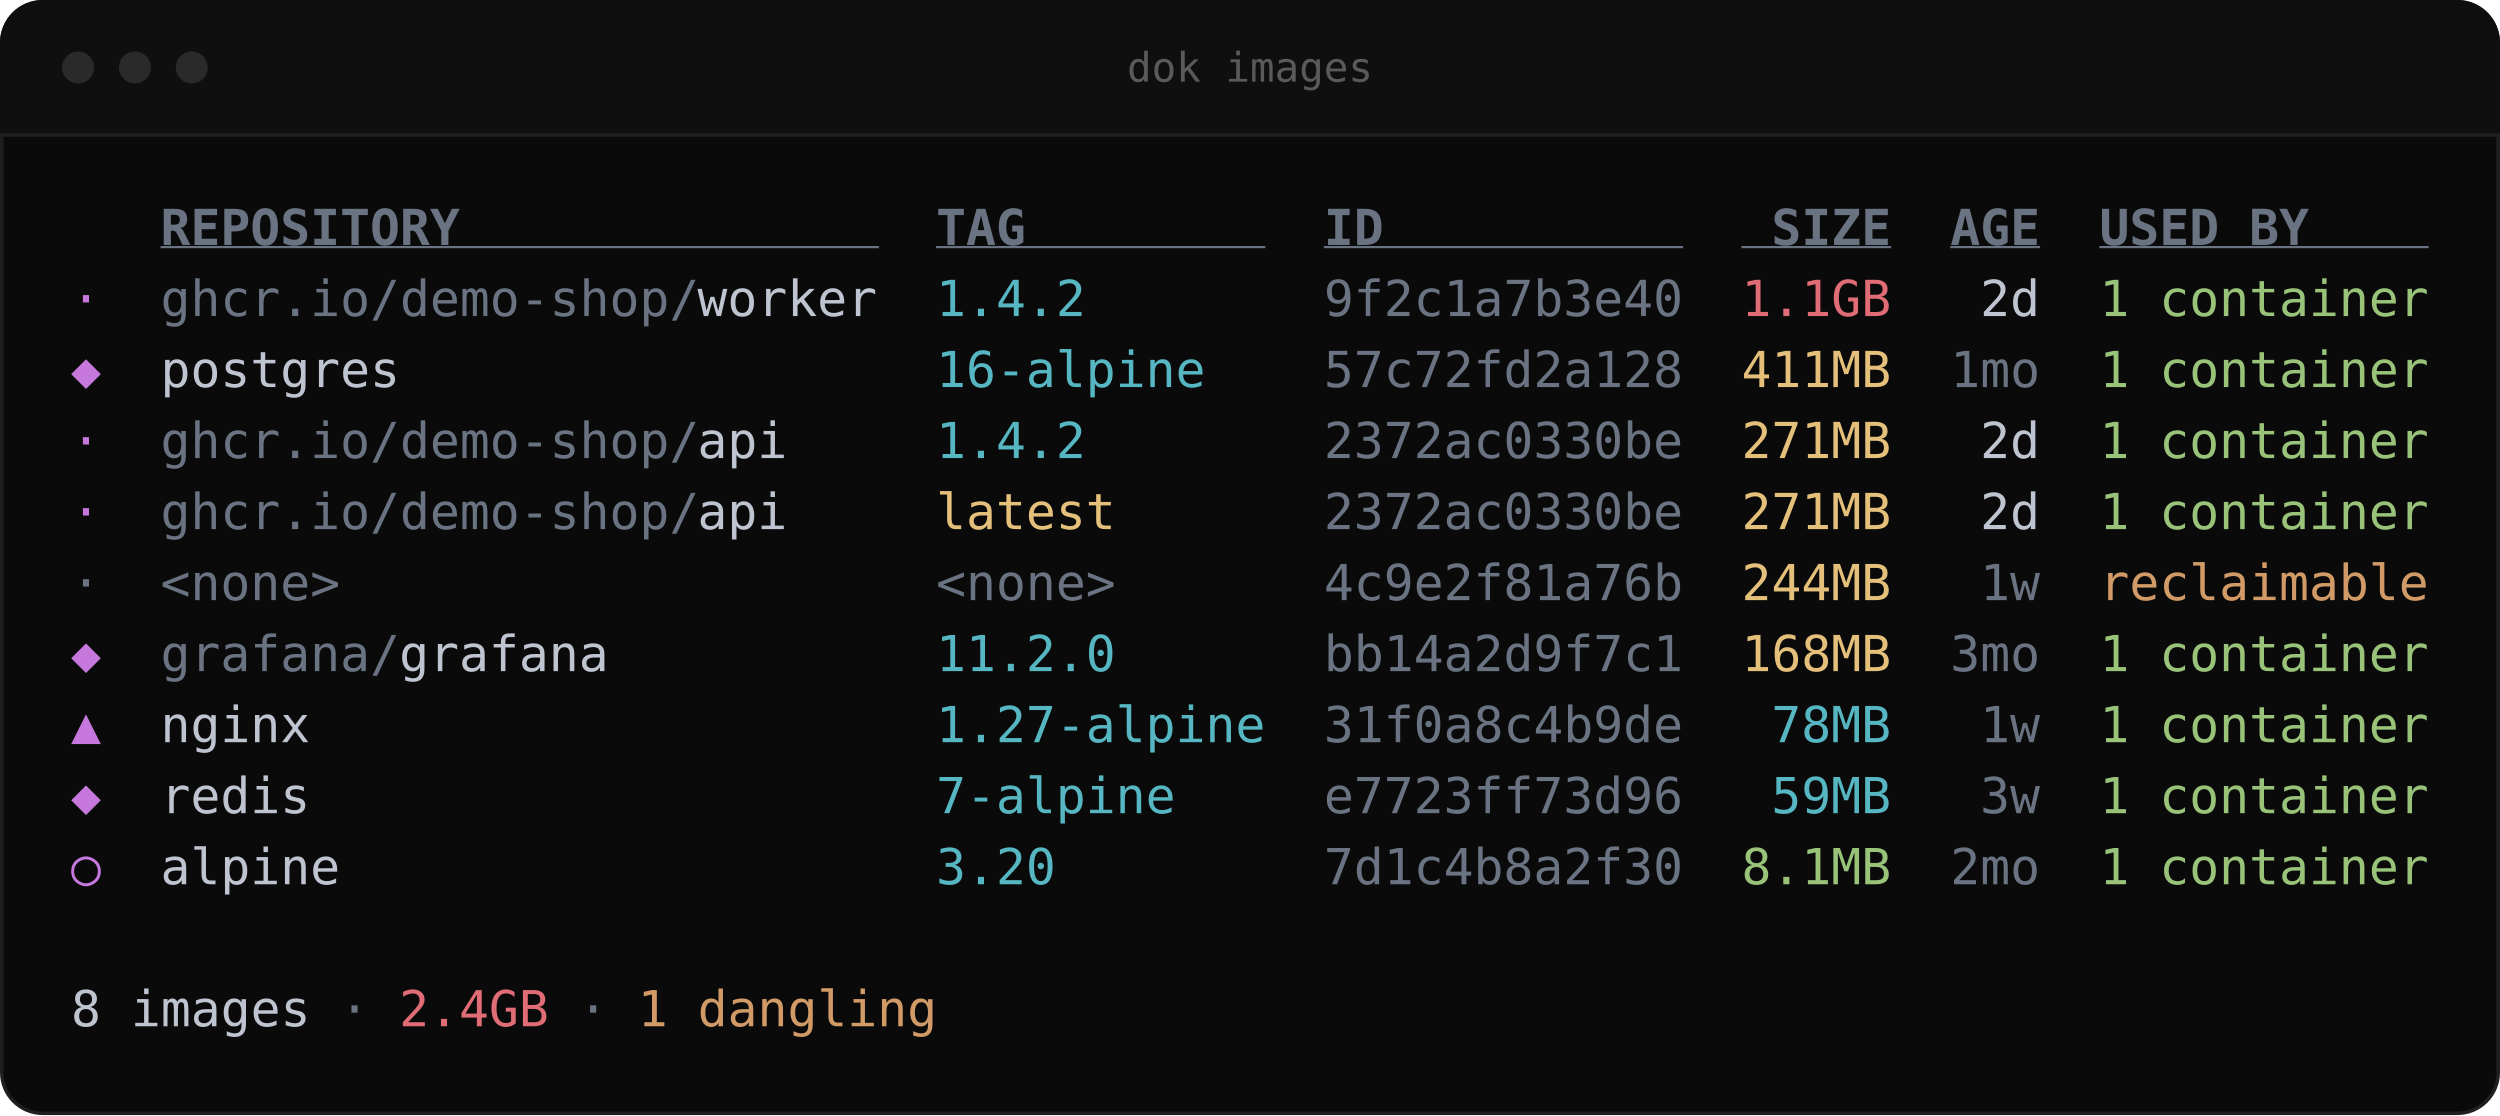
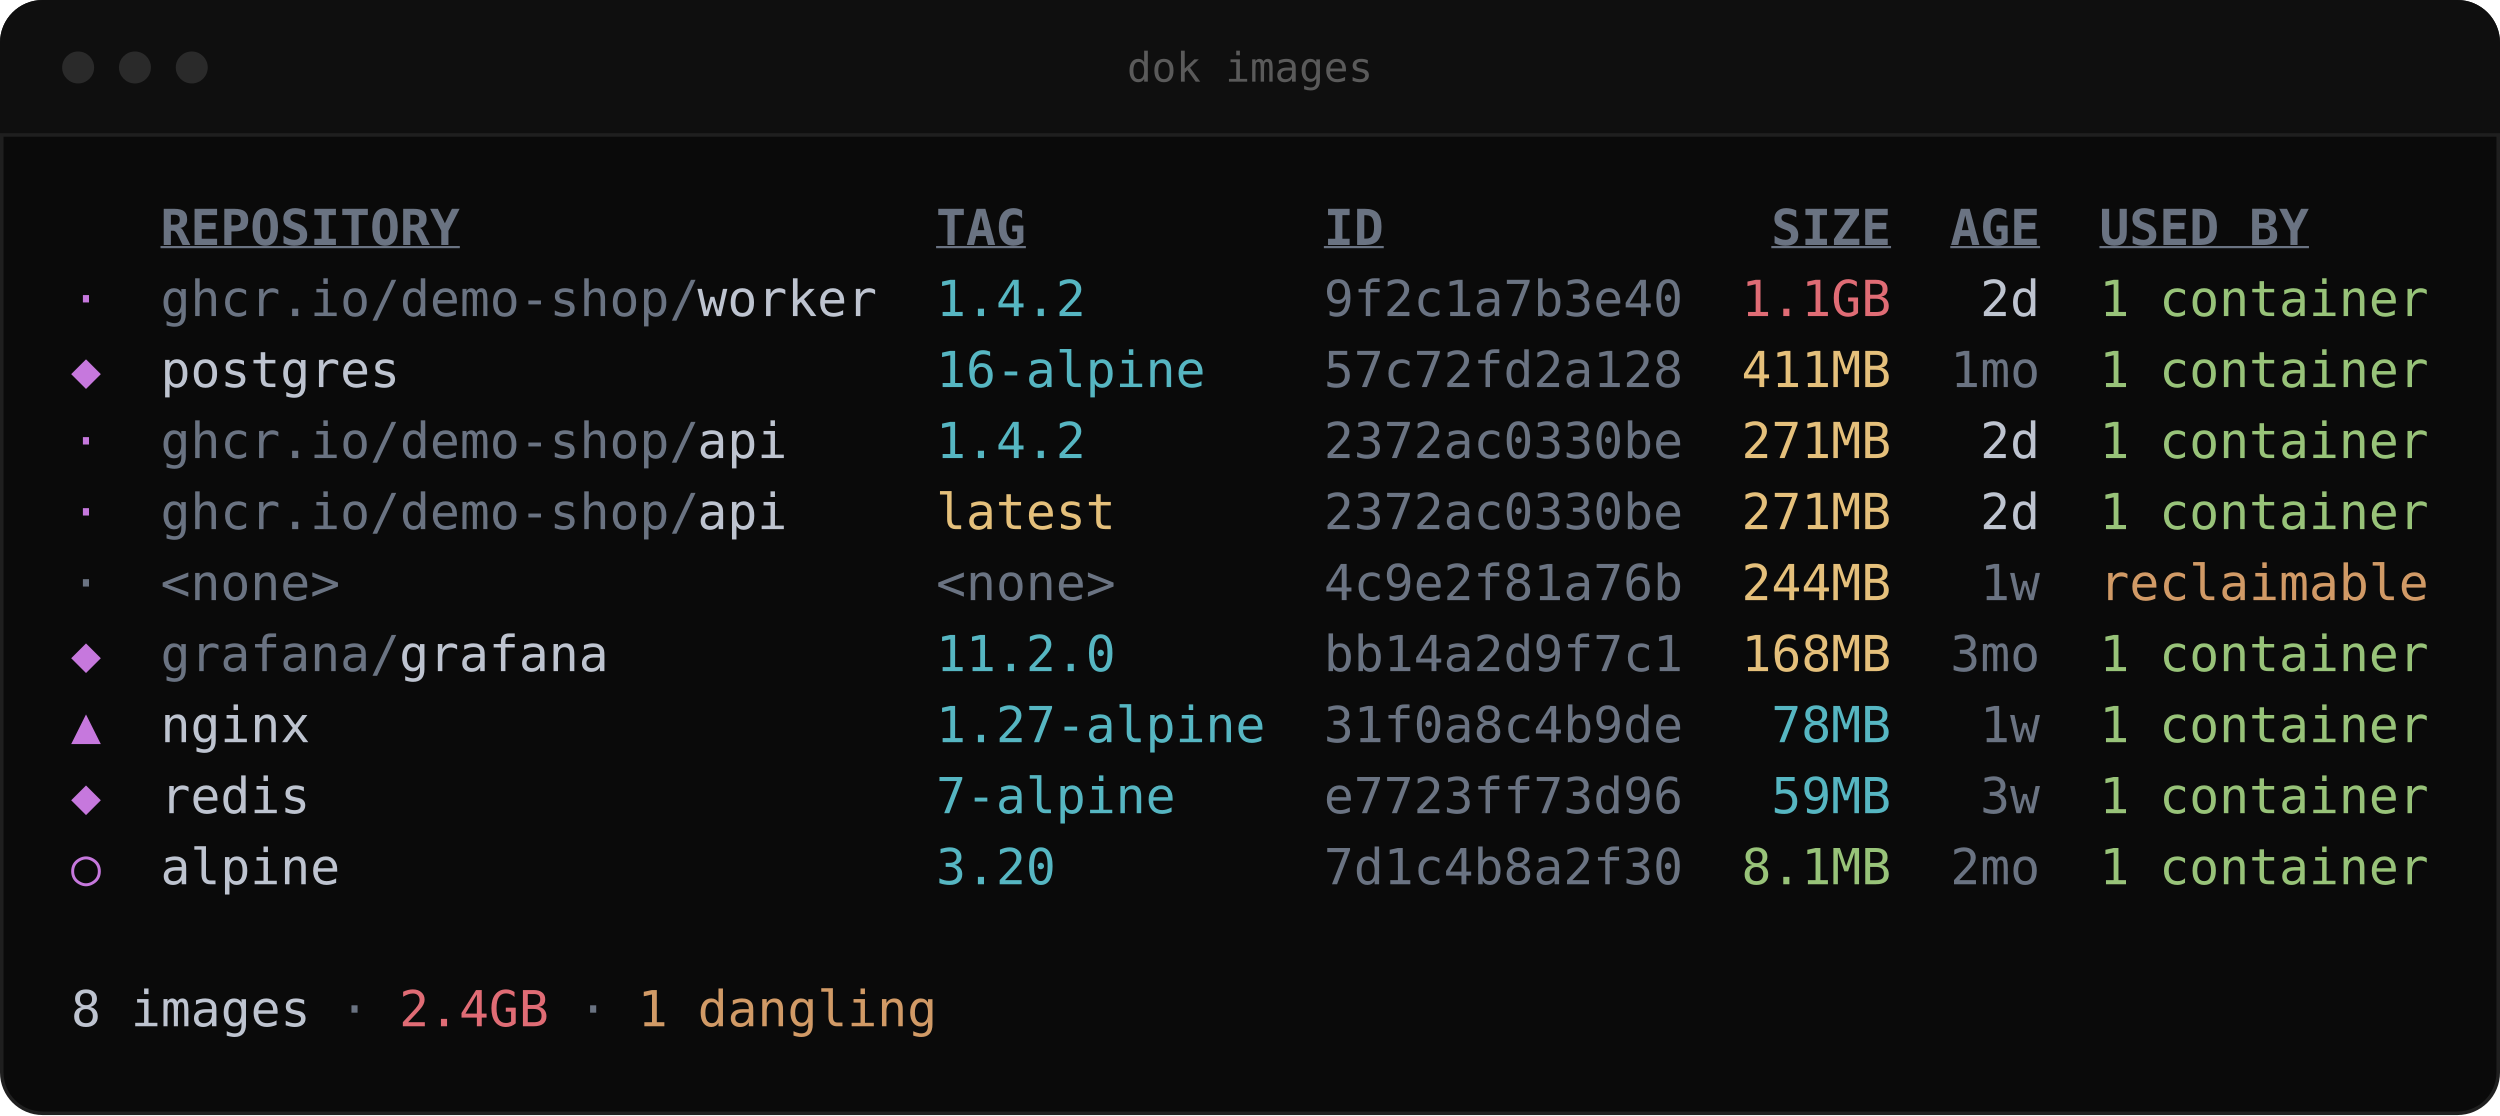
<svg xmlns="http://www.w3.org/2000/svg" width="704" height="314" viewBox="0 0 704 314" font-family="JetBrains Mono, SFMono-Regular, Menlo, Consolas, monospace" font-size="14">
  <rect x=".5" y=".5" width="703" height="313" rx="11.5" fill="#0a0a0a" stroke="#1f1f1f" />
  <path d="M0 12a12 12 0 0 1 12-12h680a12 12 0 0 1 12 12v26H0z" fill="#0f0f0f" />
  <path d="M0 38h704" stroke="#1f1f1f" />
  <circle cx="22" cy="19" r="4.5" fill="#2a2a2a" />
  <circle cx="38" cy="19" r="4.5" fill="#2a2a2a" />
  <circle cx="54" cy="19" r="4.5" fill="#2a2a2a" />
  <text x="352" y="23" fill="#5a5a5a" font-size="11.5" text-anchor="middle">dok images</text>
  <text y="69.0" xml:space="preserve">
-     <tspan x="45.2" fill="#6a7382" font-weight="bold" text-decoration="underline">REPOSITORY              </tspan>
-     <tspan x="263.6" fill="#6a7382" font-weight="bold" text-decoration="underline">TAG        </tspan>
-     <tspan x="372.8" fill="#6a7382" font-weight="bold" text-decoration="underline">ID          </tspan>
-     <tspan x="490.4" fill="#6a7382" font-weight="bold" text-decoration="underline"> SIZE</tspan>
+     <tspan x="45.2" fill="#6a7382" font-weight="bold" text-decoration="underline">REPOSITORY</tspan>
+     <tspan x="263.6" fill="#6a7382" font-weight="bold" text-decoration="underline">TAG</tspan>
+     <tspan x="372.8" fill="#6a7382" font-weight="bold" text-decoration="underline">ID</tspan>
+     <tspan x="498.8" fill="#6a7382" font-weight="bold" text-decoration="underline">SIZE</tspan>
    <tspan x="549.2" fill="#6a7382" font-weight="bold" text-decoration="underline">AGE</tspan>
-     <tspan x="591.2" fill="#6a7382" font-weight="bold" text-decoration="underline">USED BY    </tspan>
+     <tspan x="591.2" fill="#6a7382" font-weight="bold" text-decoration="underline">USED BY</tspan>
  </text>
  <text y="89.0" xml:space="preserve">
    <tspan x="20.0" fill="#c678dd">·</tspan>
    <tspan x="45.2" fill="#6a7382">ghcr.io/demo-shop/</tspan>
    <tspan x="196.4" fill="#bec4d0">worker</tspan>
    <tspan x="263.6" fill="#56b6c2">1.4.2</tspan>
    <tspan x="372.8" fill="#6a7382">9f2c1a7b3e40</tspan>
    <tspan x="490.4" fill="#e06c75">1.1GB</tspan>
    <tspan x="557.6" fill="#bec4d0">2d</tspan>
    <tspan x="591.2" fill="#98c379">1 container</tspan>
  </text>
  <text y="109.0" xml:space="preserve">
    <tspan x="20.0" fill="#c678dd">◆</tspan>
    <tspan x="45.2" fill="#bec4d0">postgres</tspan>
    <tspan x="263.6" fill="#56b6c2">16-alpine</tspan>
    <tspan x="372.8" fill="#6a7382">57c72fd2a128</tspan>
    <tspan x="490.4" fill="#e5c07b">411MB</tspan>
    <tspan x="549.2" fill="#6a7382">1mo</tspan>
    <tspan x="591.2" fill="#98c379">1 container</tspan>
  </text>
  <text y="129.0" xml:space="preserve">
    <tspan x="20.0" fill="#c678dd">·</tspan>
    <tspan x="45.2" fill="#6a7382">ghcr.io/demo-shop/</tspan>
    <tspan x="196.4" fill="#bec4d0">api</tspan>
    <tspan x="263.6" fill="#56b6c2">1.4.2</tspan>
    <tspan x="372.8" fill="#6a7382">2372ac0330be</tspan>
    <tspan x="490.4" fill="#e5c07b">271MB</tspan>
    <tspan x="557.6" fill="#bec4d0">2d</tspan>
    <tspan x="591.2" fill="#98c379">1 container</tspan>
  </text>
  <text y="149.0" xml:space="preserve">
    <tspan x="20.0" fill="#c678dd">·</tspan>
    <tspan x="45.2" fill="#6a7382">ghcr.io/demo-shop/</tspan>
    <tspan x="196.4" fill="#bec4d0">api</tspan>
    <tspan x="263.6" fill="#e5c07b">latest</tspan>
    <tspan x="372.8" fill="#6a7382">2372ac0330be</tspan>
    <tspan x="490.4" fill="#e5c07b">271MB</tspan>
    <tspan x="557.6" fill="#bec4d0">2d</tspan>
    <tspan x="591.2" fill="#98c379">1 container</tspan>
  </text>
  <text y="169.0" xml:space="preserve">
    <tspan x="20.0" fill="#6a7382">·</tspan>
    <tspan x="45.2" fill="#6a7382">&lt;none&gt;</tspan>
    <tspan x="263.6" fill="#6a7382">&lt;none&gt;</tspan>
    <tspan x="372.8" fill="#6a7382">4c9e2f81a76b</tspan>
    <tspan x="490.4" fill="#e5c07b">244MB</tspan>
    <tspan x="557.6" fill="#6a7382">1w</tspan>
    <tspan x="591.2" fill="#d19a66">reclaimable</tspan>
  </text>
  <text y="189.0" xml:space="preserve">
    <tspan x="20.0" fill="#c678dd">◆</tspan>
    <tspan x="45.2" fill="#6a7382">grafana/</tspan>
    <tspan x="112.4" fill="#bec4d0">grafana</tspan>
    <tspan x="263.6" fill="#56b6c2">11.2.0</tspan>
    <tspan x="372.8" fill="#6a7382">bb14a2d9f7c1</tspan>
    <tspan x="490.4" fill="#e5c07b">168MB</tspan>
    <tspan x="549.2" fill="#6a7382">3mo</tspan>
    <tspan x="591.2" fill="#98c379">1 container</tspan>
  </text>
  <text y="209.0" xml:space="preserve">
    <tspan x="20.0" fill="#c678dd">▲</tspan>
    <tspan x="45.2" fill="#bec4d0">nginx</tspan>
    <tspan x="263.6" fill="#56b6c2">1.27-alpine</tspan>
    <tspan x="372.8" fill="#6a7382">31f0a8c4b9de</tspan>
    <tspan x="498.8" fill="#56b6c2">78MB</tspan>
    <tspan x="557.6" fill="#6a7382">1w</tspan>
    <tspan x="591.2" fill="#98c379">1 container</tspan>
  </text>
  <text y="229.0" xml:space="preserve">
    <tspan x="20.0" fill="#c678dd">◆</tspan>
    <tspan x="45.2" fill="#bec4d0">redis</tspan>
    <tspan x="263.6" fill="#56b6c2">7-alpine</tspan>
    <tspan x="372.8" fill="#6a7382">e7723ff73d96</tspan>
    <tspan x="498.8" fill="#56b6c2">59MB</tspan>
    <tspan x="557.6" fill="#6a7382">3w</tspan>
    <tspan x="591.2" fill="#98c379">1 container</tspan>
  </text>
  <text y="249.0" xml:space="preserve">
    <tspan x="20.0" fill="#c678dd">○</tspan>
    <tspan x="45.2" fill="#bec4d0">alpine</tspan>
    <tspan x="263.6" fill="#56b6c2">3.20</tspan>
    <tspan x="372.8" fill="#6a7382">7d1c4b8a2f30</tspan>
    <tspan x="490.4" fill="#98c379">8.1MB</tspan>
    <tspan x="549.2" fill="#6a7382">2mo</tspan>
    <tspan x="591.2" fill="#98c379">1 container</tspan>
  </text>
  <text y="289.0" xml:space="preserve">
    <tspan x="20.0" fill="#bec4d0">8 images</tspan>
    <tspan x="87.2" fill="#6a7382"> · </tspan>
    <tspan x="112.4" fill="#e06c75">2.4GB</tspan>
    <tspan x="154.4" fill="#6a7382"> · </tspan>
    <tspan x="179.6" fill="#d19a66">1 dangling</tspan>
  </text>
</svg>
